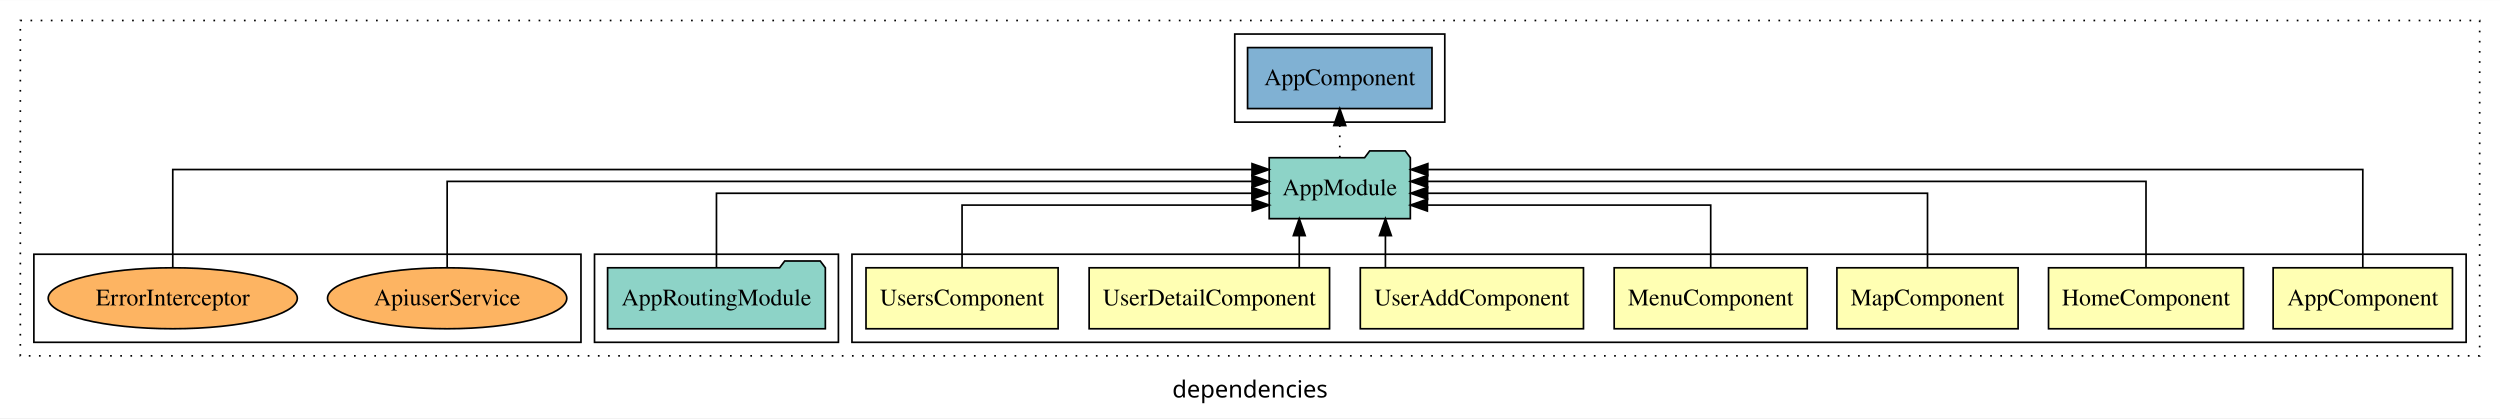
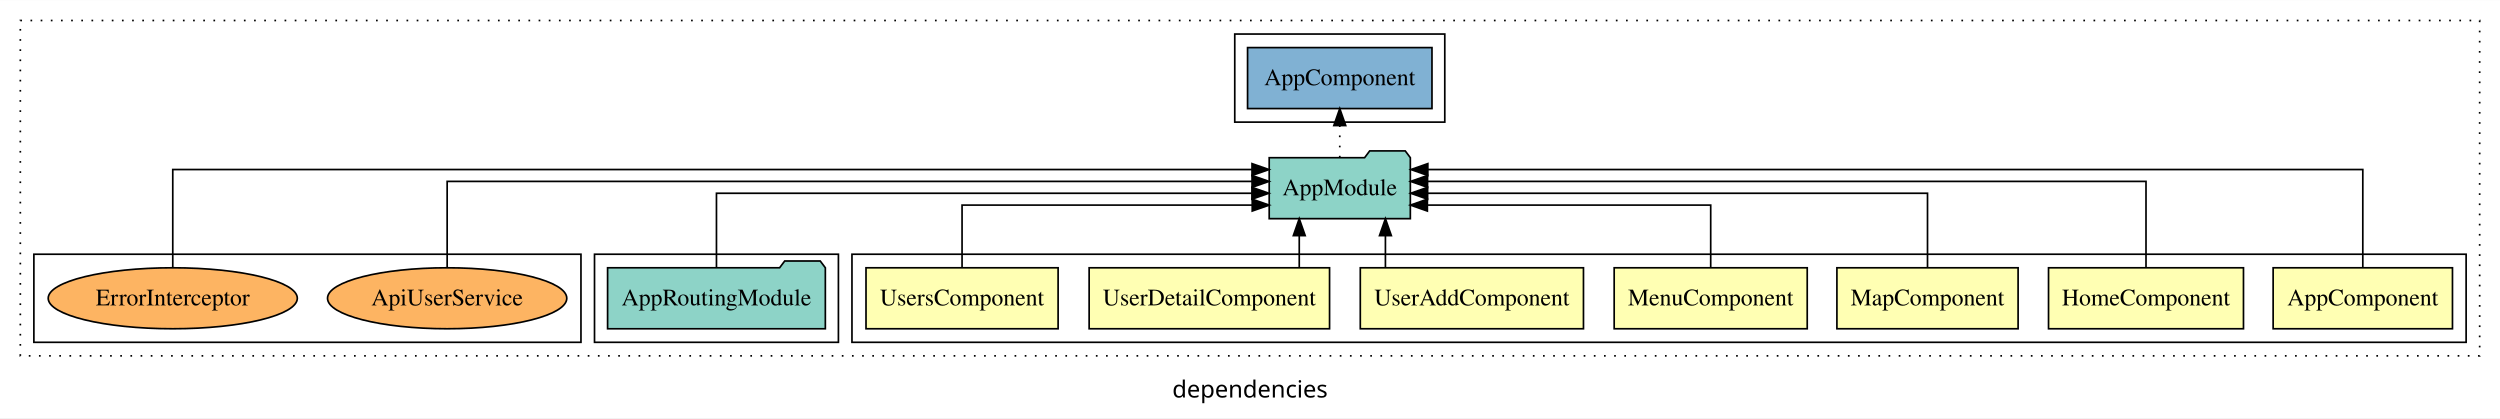
<svg xmlns="http://www.w3.org/2000/svg" width="1476pt" height="247pt" viewBox="0.00 0.00 1476.00 246.80">
  <g id="graph0" class="graph" transform="scale(1 1) rotate(0) translate(4 242.8)">
    <polygon fill="white" stroke="transparent" points="-4,4 -4,-242.8 1472,-242.8 1472,4 -4,4" />
    <text text-anchor="middle" x="734" y="-8.2" font-family="sans-serif" font-size="14.00">dependencies</text>
    <g id="clust1" class="cluster">
      <polygon fill="none" stroke="black" stroke-dasharray="1,5" points="8,-32.8 8,-230.8 1460,-230.8 1460,-32.8 8,-32.8" />
    </g>
    <g id="clust2" class="cluster">
      <polygon fill="none" stroke="black" points="499,-40.8 499,-92.8 1452,-92.8 1452,-40.8 499,-40.8" />
    </g>
    <g id="clust10" class="cluster">
      <polygon fill="none" stroke="black" points="347,-40.8 347,-92.8 491,-92.8 491,-40.8 347,-40.8" />
    </g>
    <g id="clust12" class="cluster">
      <polygon fill="none" stroke="black" points="725,-170.8 725,-222.8 849,-222.8 849,-170.8 725,-170.8" />
    </g>
    <g id="clust13" class="cluster">
      <polygon fill="none" stroke="black" points="16,-40.8 16,-92.8 339,-92.8 339,-40.8 16,-40.8" />
    </g>
    <g id="node1" class="node">
      <polygon fill="#ffffb3" stroke="black" points="1443.94,-84.8 1338.06,-84.8 1338.06,-48.8 1443.94,-48.8 1443.94,-84.8" />
      <text text-anchor="middle" x="1391" y="-62.6" font-family="Times,serif" font-size="14.00">AppComponent</text>
    </g>
    <g id="node8" class="node">
      <polygon fill="#8dd3c7" stroke="black" points="828.66,-149.8 825.66,-153.8 804.66,-153.8 801.66,-149.8 745.34,-149.8 745.34,-113.8 828.66,-113.8 828.66,-149.8" />
      <text text-anchor="middle" x="787" y="-127.6" font-family="Times,serif" font-size="14.00">AppModule</text>
    </g>
    <g id="edge1" class="edge">
      <path fill="none" stroke="black" d="M1391,-84.81C1391,-107.29 1391,-142.8 1391,-142.8 1391,-142.8 838.99,-142.8 838.99,-142.8" />
      <polygon fill="black" stroke="black" points="838.99,-139.3 828.99,-142.8 838.99,-146.3 838.99,-139.3" />
    </g>
    <g id="node2" class="node">
      <polygon fill="#ffffb3" stroke="black" points="1320.55,-84.8 1205.45,-84.8 1205.45,-48.8 1320.55,-48.8 1320.55,-84.8" />
      <text text-anchor="middle" x="1263" y="-62.6" font-family="Times,serif" font-size="14.00">HomeComponent</text>
    </g>
    <g id="edge2" class="edge">
      <path fill="none" stroke="black" d="M1263,-84.93C1263,-105.37 1263,-135.8 1263,-135.8 1263,-135.8 838.82,-135.8 838.82,-135.8" />
      <polygon fill="black" stroke="black" points="838.82,-132.3 828.82,-135.8 838.82,-139.3 838.82,-132.3" />
    </g>
    <g id="node3" class="node">
      <polygon fill="#ffffb3" stroke="black" points="1187.49,-84.8 1080.51,-84.8 1080.51,-48.8 1187.49,-48.8 1187.49,-84.8" />
      <text text-anchor="middle" x="1134" y="-62.6" font-family="Times,serif" font-size="14.00">MapComponent</text>
    </g>
    <g id="edge3" class="edge">
      <path fill="none" stroke="black" d="M1134,-85.07C1134,-103.36 1134,-128.8 1134,-128.8 1134,-128.8 838.86,-128.8 838.86,-128.8" />
      <polygon fill="black" stroke="black" points="838.86,-125.3 828.86,-128.8 838.86,-132.3 838.86,-125.3" />
    </g>
    <g id="node4" class="node">
      <polygon fill="#ffffb3" stroke="black" points="1062.99,-84.8 949.01,-84.8 949.01,-48.8 1062.99,-48.8 1062.99,-84.8" />
      <text text-anchor="middle" x="1006" y="-62.6" font-family="Times,serif" font-size="14.00">MenuComponent</text>
    </g>
    <g id="edge4" class="edge">
      <path fill="none" stroke="black" d="M1006,-84.81C1006,-100.85 1006,-121.8 1006,-121.8 1006,-121.8 838.71,-121.8 838.71,-121.8" />
      <polygon fill="black" stroke="black" points="838.71,-118.3 828.71,-121.8 838.71,-125.3 838.71,-118.3" />
    </g>
    <g id="node5" class="node">
      <polygon fill="#ffffb3" stroke="black" points="930.88,-84.8 799.12,-84.8 799.12,-48.8 930.88,-48.8 930.88,-84.8" />
      <text text-anchor="middle" x="865" y="-62.6" font-family="Times,serif" font-size="14.00">UserAddComponent</text>
    </g>
    <g id="edge5" class="edge">
      <path fill="none" stroke="black" d="M813.95,-84.91C813.95,-84.91 813.95,-103.79 813.95,-103.79" />
      <polygon fill="black" stroke="black" points="810.45,-103.79 813.95,-113.79 817.45,-103.79 810.45,-103.79" />
    </g>
    <g id="node6" class="node">
      <polygon fill="#ffffb3" stroke="black" points="780.97,-84.8 639.03,-84.8 639.03,-48.8 780.97,-48.8 780.97,-84.8" />
      <text text-anchor="middle" x="710" y="-62.6" font-family="Times,serif" font-size="14.00">UserDetailComponent</text>
    </g>
    <g id="edge6" class="edge">
      <path fill="none" stroke="black" d="M763.08,-84.91C763.08,-84.91 763.08,-103.79 763.08,-103.79" />
      <polygon fill="black" stroke="black" points="759.58,-103.79 763.08,-113.79 766.58,-103.79 759.58,-103.79" />
    </g>
    <g id="node7" class="node">
      <polygon fill="#ffffb3" stroke="black" points="620.71,-84.8 507.29,-84.8 507.29,-48.8 620.71,-48.8 620.71,-84.8" />
      <text text-anchor="middle" x="564" y="-62.6" font-family="Times,serif" font-size="14.00">UsersComponent</text>
    </g>
    <g id="edge7" class="edge">
      <path fill="none" stroke="black" d="M564,-84.81C564,-100.85 564,-121.8 564,-121.8 564,-121.8 735.32,-121.8 735.32,-121.8" />
      <polygon fill="black" stroke="black" points="735.32,-125.3 745.32,-121.8 735.32,-118.3 735.32,-125.3" />
    </g>
    <g id="node10" class="node">
      <polygon fill="#80b1d3" stroke="black" points="841.44,-214.8 732.56,-214.8 732.56,-178.8 841.44,-178.8 841.44,-214.8" />
      <text text-anchor="middle" x="787" y="-192.6" font-family="Times,serif" font-size="14.00">AppComponent </text>
    </g>
    <g id="edge9" class="edge">
      <path fill="none" stroke="black" stroke-dasharray="1,5" d="M787,-149.91C787,-149.91 787,-168.79 787,-168.79" />
      <polygon fill="black" stroke="black" points="783.5,-168.79 787,-178.79 790.5,-168.79 783.5,-168.79" />
    </g>
    <g id="node9" class="node">
      <polygon fill="#8dd3c7" stroke="black" points="483.28,-84.8 480.28,-88.8 459.28,-88.8 456.28,-84.8 354.72,-84.8 354.72,-48.8 483.28,-48.8 483.28,-84.8" />
      <text text-anchor="middle" x="419" y="-62.6" font-family="Times,serif" font-size="14.00">AppRoutingModule</text>
    </g>
    <g id="edge8" class="edge">
      <path fill="none" stroke="black" d="M419,-85.07C419,-103.36 419,-128.8 419,-128.8 419,-128.8 735.14,-128.8 735.14,-128.8" />
      <polygon fill="black" stroke="black" points="735.14,-132.3 745.14,-128.8 735.14,-125.3 735.14,-132.3" />
    </g>
    <g id="node11" class="node">
      <ellipse fill="#fdb462" stroke="black" cx="260" cy="-66.8" rx="70.63" ry="18" />
-       <text text-anchor="middle" x="260" y="-62.6" font-family="Times,serif" font-size="14.00">ApiuserService</text>
+       <text text-anchor="middle" x="260" y="-62.6" font-family="Times,serif" font-size="14.00">ApiUserService</text>
    </g>
    <g id="edge10" class="edge">
      <path fill="none" stroke="black" d="M260,-84.93C260,-105.37 260,-135.8 260,-135.8 260,-135.8 735.21,-135.8 735.21,-135.8" />
      <polygon fill="black" stroke="black" points="735.21,-139.3 745.21,-135.8 735.21,-132.3 735.21,-139.3" />
    </g>
    <g id="node12" class="node">
      <ellipse fill="#fdb462" stroke="black" cx="98" cy="-66.8" rx="73.54" ry="18" />
      <text text-anchor="middle" x="98" y="-62.6" font-family="Times,serif" font-size="14.00">ErrorInterceptor</text>
    </g>
    <g id="edge11" class="edge">
      <path fill="none" stroke="black" d="M98,-84.81C98,-107.29 98,-142.8 98,-142.8 98,-142.8 735.19,-142.8 735.19,-142.8" />
      <polygon fill="black" stroke="black" points="735.19,-146.3 745.19,-142.8 735.19,-139.3 735.19,-146.3" />
    </g>
  </g>
</svg>
